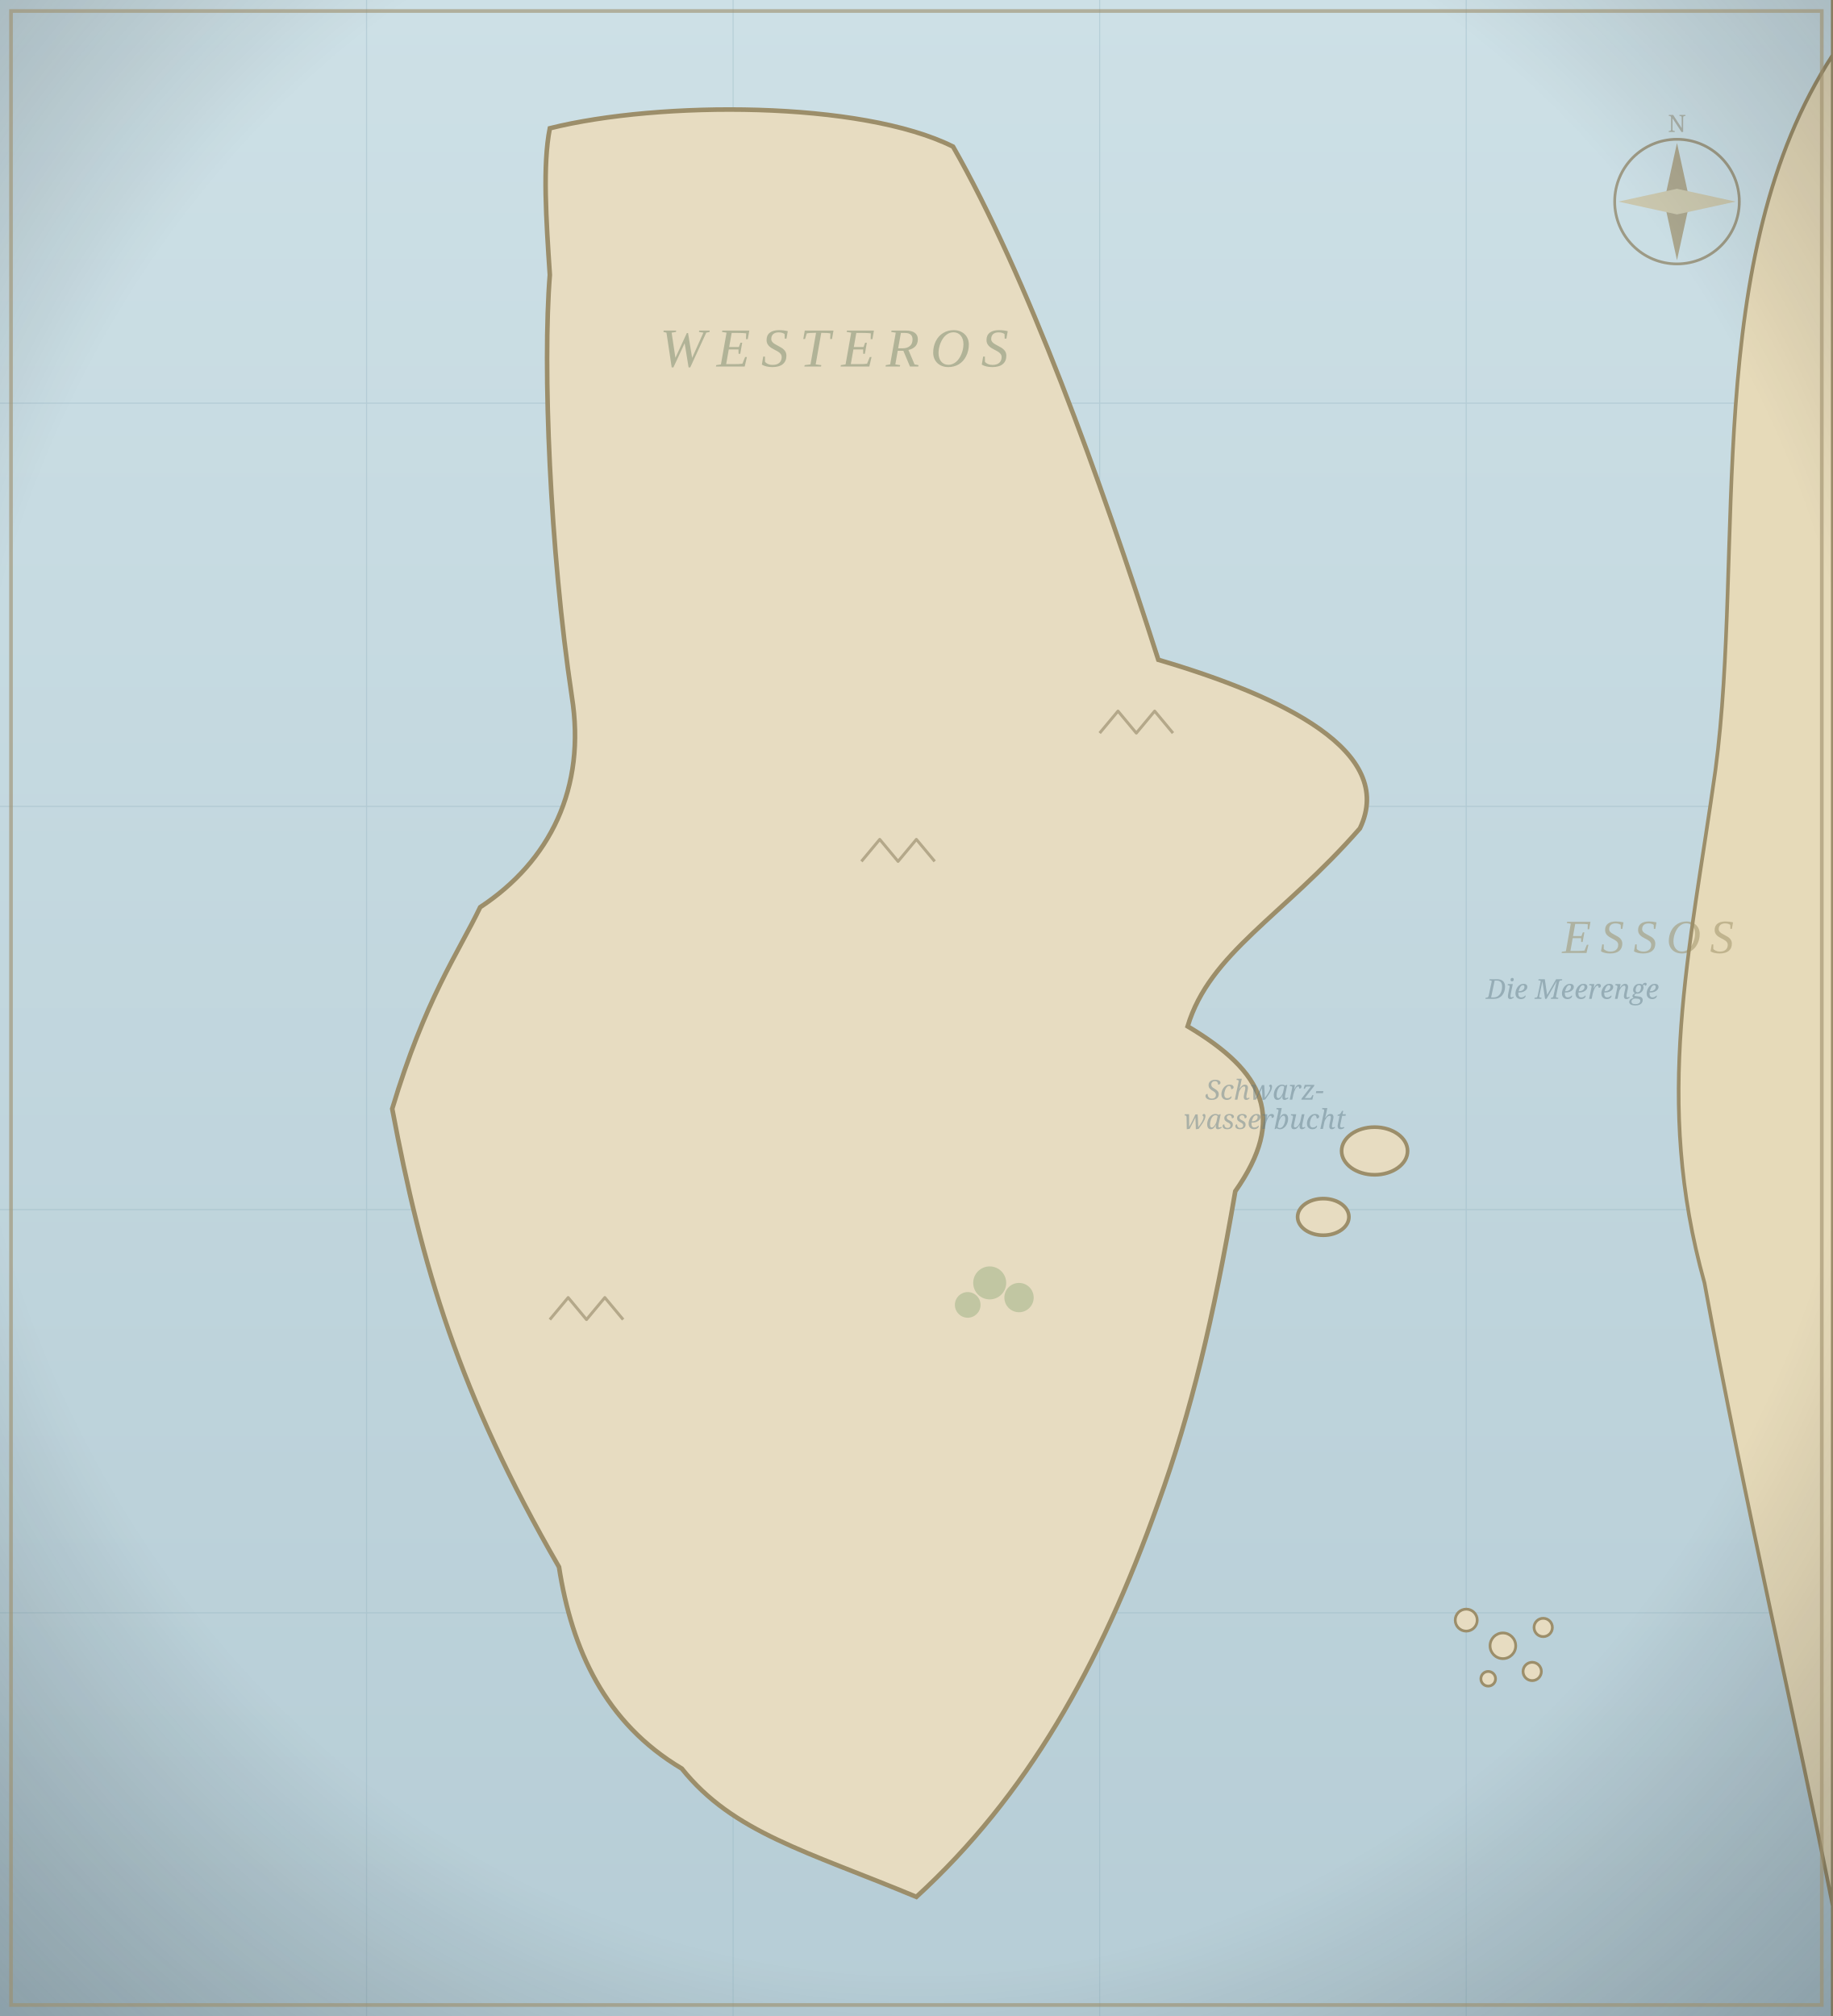
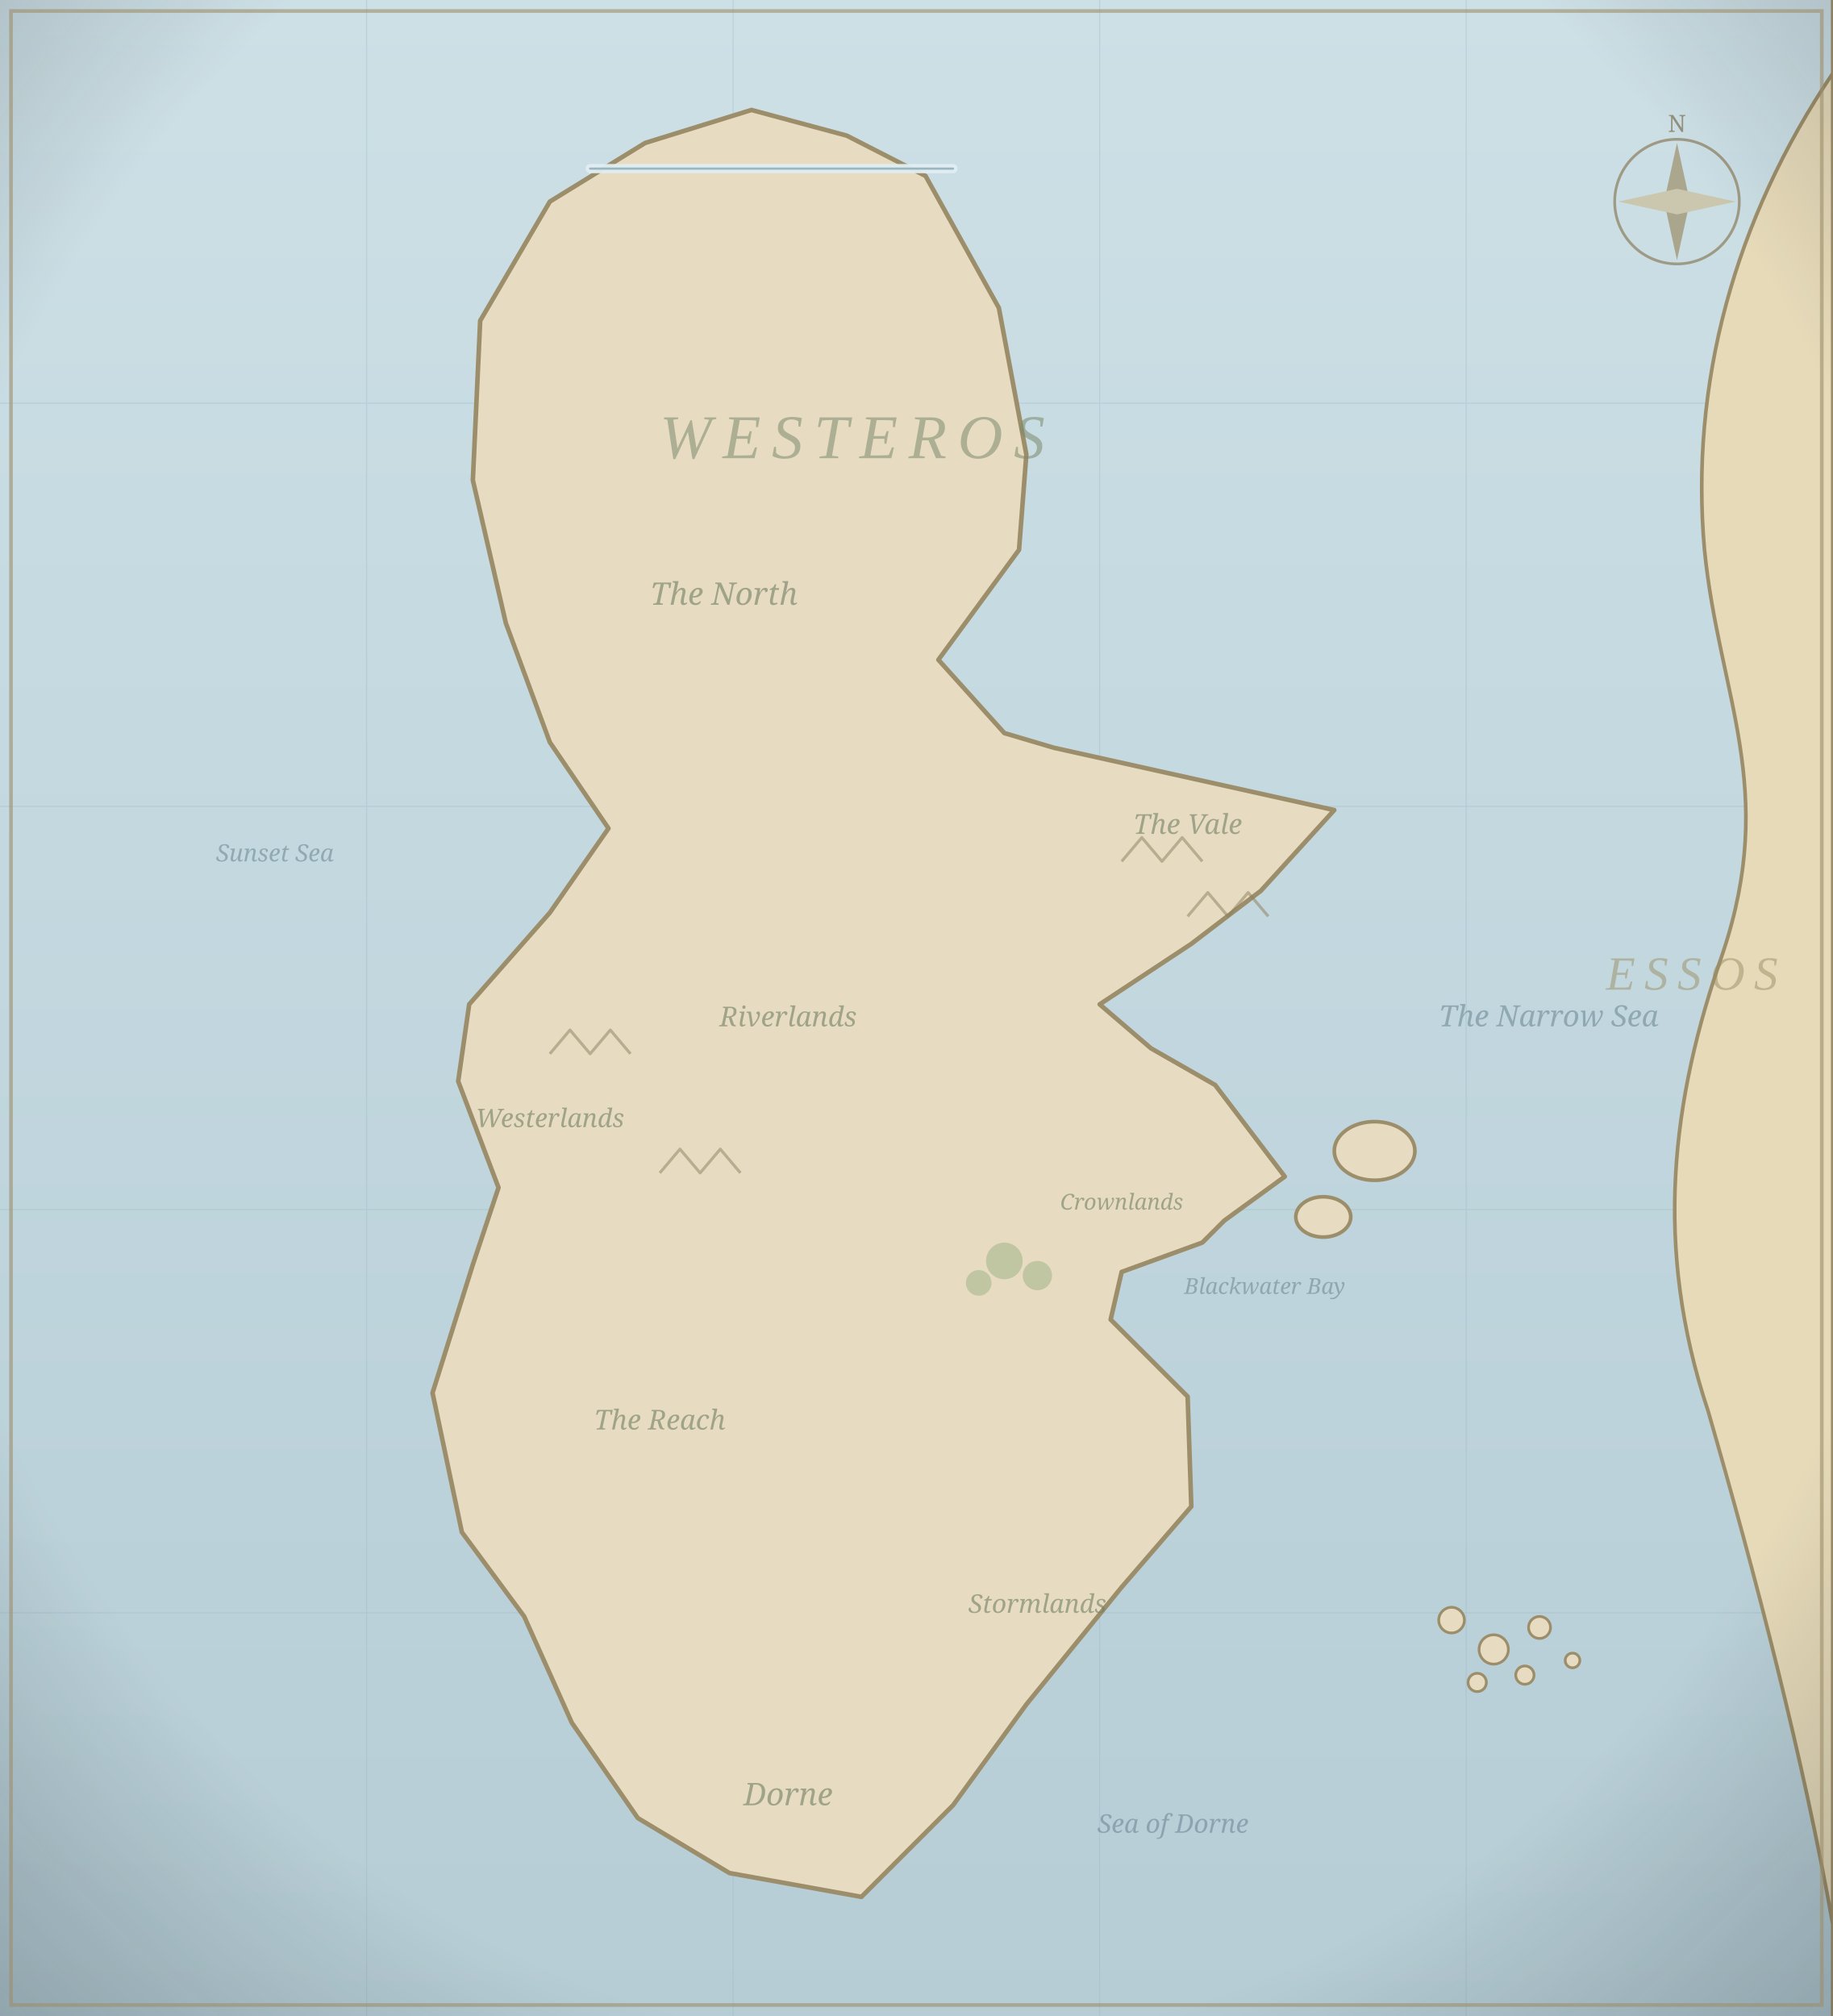
<svg xmlns="http://www.w3.org/2000/svg" width="1000" height="1100" viewBox="0 0 1000 1100">
  <defs>
    <linearGradient id="sea" x1="0" y1="0" x2="0" y2="1">
      <stop offset="0" stop-color="#cde0e6" />
      <stop offset="1" stop-color="#b6cdd6" />
    </linearGradient>
-     <radialGradient id="vignette" cx="0.5" cy="0.45" r="0.75">
+     <radialGradient id="vignette" cx="0.5" cy="0.45" r="0.8">
      <stop offset="0.7" stop-color="#000000" stop-opacity="0" />
-       <stop offset="1" stop-color="#1d2a33" stop-opacity="0.28" />
+       <stop offset="1" stop-color="#1d2a33" stop-opacity="0.3" />
    </radialGradient>
  </defs>
  <rect width="1000" height="1100" fill="url(#sea)" />
-   <g stroke="#8fb0bd" stroke-width="0.6" opacity="0.35">
+   <g stroke="#8fb0bd" stroke-width="0.6" opacity="0.3">
    <path d="M0 220H1000M0 440H1000M0 660H1000M0 880H1000" />
    <path d="M200 0V1100M400 0V1100M600 0V1100M800 0V1100" />
  </g>
-   <path d="M1000 30 C928 140 952 300 936 420 C922 520 902 600 930 700 C952 820 980 940 1000 1040 L1000 1100 L1000 0 Z" fill="#e6dab9" stroke="#9c8e6a" stroke-width="2" />
-   <path d="M300 70            C360 55 470 55 520 80            C560 150 600 260 632 360            C700 380 762 410 742 452            C700 500 660 520 648 560            C690 585 702 610 674 650            C662 720 650 770 632 820            C600 910 560 980 500 1035            C440 1010 400 1000 372 965            C330 940 312 900 305 855            C250 760 230 690 214 605            C232 545 250 520 262 495            C300 470 320 430 312 380            C300 300 296 200 300 150            C298 120 296 90 300 70 Z" fill="#e7dcc1" stroke="#9c8e6a" stroke-width="2.5" />
-   <g stroke="#8a7d5c" stroke-width="1.6" fill="none" opacity="0.55" stroke-linejoin="round">
-     <path d="M600 400l10-12 10 12 10-12 10 12" />
-     <path d="M470 470l10-12 10 12 10-12 10 12" />
-     <path d="M300 720l10-12 10 12 10-12 10 12" />
+   <path d="M1000 40            C946 120 922 210 930 300            C938 380 970 430 940 520            C912 600 902 680 932 770            C958 860 984 960 1000 1050            L1000 1100 L1000 0 Z" fill="#e6dab9" stroke="#9c8e6a" stroke-width="2" />
+   <path d="M262 175            L300 110 L352 78 L410 60 L462 74 L505 96            L545 168 L560 248 L556 300 L512 360            L548 400 L575 408 L728 442 L688 486 L650 515            L600 548 L628 572 L663 592 L701 642 L668 666            L656 678 L612 694 L606 720 L648 762 L650 822            L612 866 L560 930 L520 985 L470 1035 L398 1022            L348 992 L312 940 L286 882 L252 836 L236 760            L258 690 L272 648 L250 590 L256 548 L300 498            L332 452 L300 405 L276 340 L258 262 Z" fill="#e7dcc1" stroke="#9c8e6a" stroke-width="2.5" stroke-linejoin="round" />
+   <line x1="322" y1="92" x2="520" y2="92" stroke="#dfeef2" stroke-width="5" stroke-linecap="round" opacity="0.95" />
+   <line x1="322" y1="92" x2="520" y2="92" stroke="#9bb6bf" stroke-width="1.2" stroke-linecap="round" />
+   <g stroke="#8a7d5c" stroke-width="1.6" fill="none" opacity="0.5" stroke-linejoin="round">
+     <path d="M612 470l11-13 11 13 11-13 11 13" />
+     <path d="M648 500l11-13 11 13 11-13 11 13" />
+     <path d="M300 575l11-13 11 13 11-13 11 13" />
+     <path d="M360 640l11-13 11 13 11-13 11 13" />
  </g>
  <g fill="#9bb083" opacity="0.5">
-     <circle cx="540" cy="700" r="9" />
-     <circle cx="556" cy="708" r="8" />
-     <circle cx="528" cy="712" r="7" />
+     <circle cx="548" cy="688" r="10" />
+     <circle cx="566" cy="696" r="8" />
+     <circle cx="534" cy="700" r="7" />
  </g>
-   <ellipse cx="750" cy="628" rx="18" ry="13" fill="#e7dcc1" stroke="#9c8e6a" stroke-width="2" />
-   <ellipse cx="722" cy="664" rx="14" ry="10" fill="#e7dcc1" stroke="#9c8e6a" stroke-width="2" />
+   <ellipse cx="750" cy="628" rx="22" ry="16" fill="#e7dcc1" stroke="#9c8e6a" stroke-width="2" />
+   <ellipse cx="722" cy="664" rx="15" ry="11" fill="#e7dcc1" stroke="#9c8e6a" stroke-width="2" />
  <g fill="#e7dcc1" stroke="#9c8e6a" stroke-width="1.5">
-     <circle cx="800" cy="884" r="6" />
-     <circle cx="820" cy="898" r="7" />
-     <circle cx="842" cy="888" r="5" />
-     <circle cx="836" cy="912" r="5" />
-     <circle cx="812" cy="916" r="4" />
+     <circle cx="792" cy="884" r="7" />
+     <circle cx="815" cy="900" r="8" />
+     <circle cx="840" cy="888" r="6" />
+     <circle cx="832" cy="914" r="5" />
+     <circle cx="806" cy="918" r="5" />
+     <circle cx="858" cy="906" r="4" />
  </g>
-   <g fill="#7c8a6e" font-family="Georgia, 'Times New Roman', serif" opacity="0.5" font-style="italic">
-     <text x="360" y="200" font-size="30" letter-spacing="6">WESTEROS</text>
-     <text x="946" y="520" font-size="26" letter-spacing="5" text-anchor="end" fill="#9a8d63">ESSOS</text>
+   <g fill="#7c8a6e" font-family="Georgia, 'Times New Roman', serif" font-style="italic">
+     <text x="360" y="250" font-size="34" letter-spacing="6" opacity="0.55">WESTEROS</text>
+     <text x="970" y="540" font-size="26" letter-spacing="5" text-anchor="end" fill="#9a8d63" opacity="0.5">ESSOS</text>
  </g>
-   <g fill="#5f7a86" font-family="Georgia, serif" opacity="0.45" font-size="15" font-style="italic">
-     <text x="858" y="545" text-anchor="middle">Die Meerenge</text>
-     <text x="690" y="600" text-anchor="middle">Schwarz-</text>
-     <text x="690" y="616" text-anchor="middle">wasserbucht</text>
+   <g fill="#6f7d63" font-family="Georgia, serif" font-style="italic" opacity="0.6" text-anchor="middle">
+     <text x="395" y="330" font-size="17">The North</text>
+     <text x="648" y="455" font-size="15">The Vale</text>
+     <text x="430" y="560" font-size="15">Riverlands</text>
+     <text x="300" y="615" font-size="14">Westerlands</text>
+     <text x="360" y="780" font-size="15">The Reach</text>
+     <text x="612" y="660" font-size="12">Crownlands</text>
+     <text x="566" y="880" font-size="14">Stormlands</text>
+     <text x="430" y="985" font-size="17">Dorne</text>
+   </g>
+   <g fill="#5f7a86" font-family="Georgia, serif" font-style="italic" opacity="0.5" text-anchor="middle">
+     <text x="845" y="560" font-size="16">The Narrow Sea</text>
+     <text x="690" y="706" font-size="12">Blackwater Bay</text>
+     <text x="640" y="1000" font-size="14">Sea of Dorne</text>
+     <text x="150" y="470" font-size="13">Sunset Sea</text>
  </g>
  <g transform="translate(915 110)" opacity="0.7">
    <circle r="34" fill="none" stroke="#8a7d5c" stroke-width="1.5" />
    <path d="M0 -32 L7 0 L0 32 L-7 0 Z" fill="#9c8e6a" />
    <path d="M-32 0 L0 7 L32 0 L0 -7 Z" fill="#c9bd97" />
-     <text x="0" y="-38" text-anchor="middle" font-family="Georgia, serif" font-size="13" fill="#7c715299">N</text>
+     <text x="0" y="-38" text-anchor="middle" font-family="Georgia, serif" font-size="13" fill="#7c7152">N</text>
  </g>
  <rect width="1000" height="1100" fill="url(#vignette)" />
  <rect x="6" y="6" width="988" height="1088" fill="none" stroke="#9c8e6a" stroke-width="2" opacity="0.6" />
</svg>
